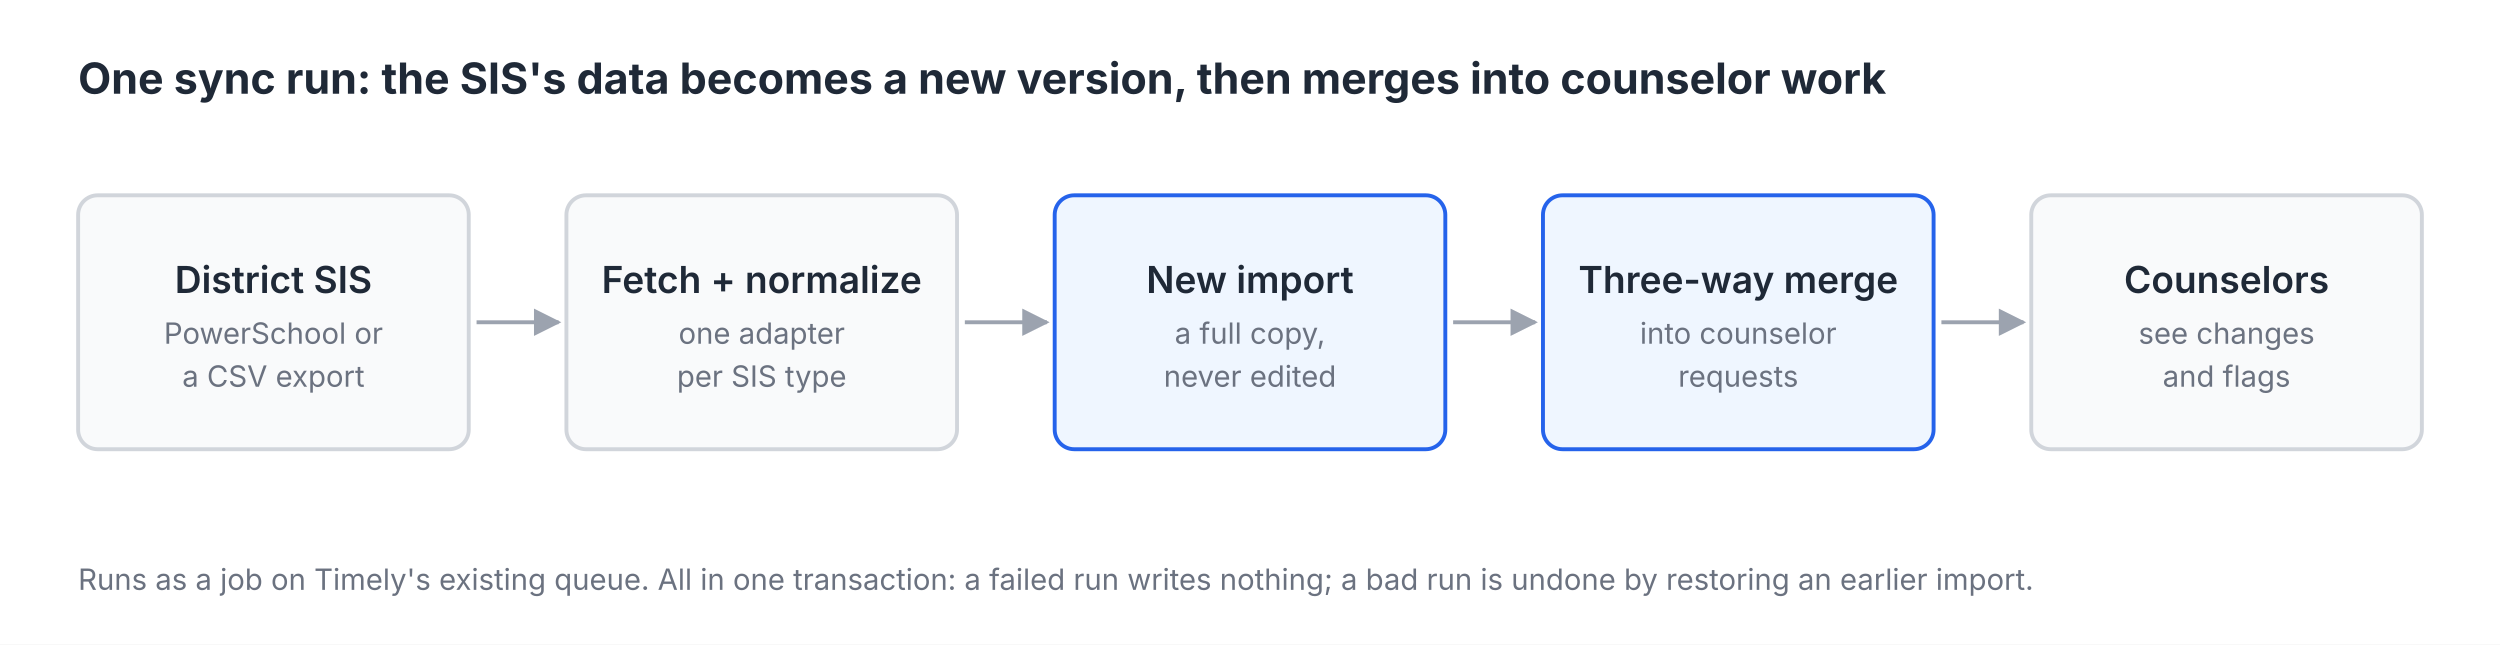
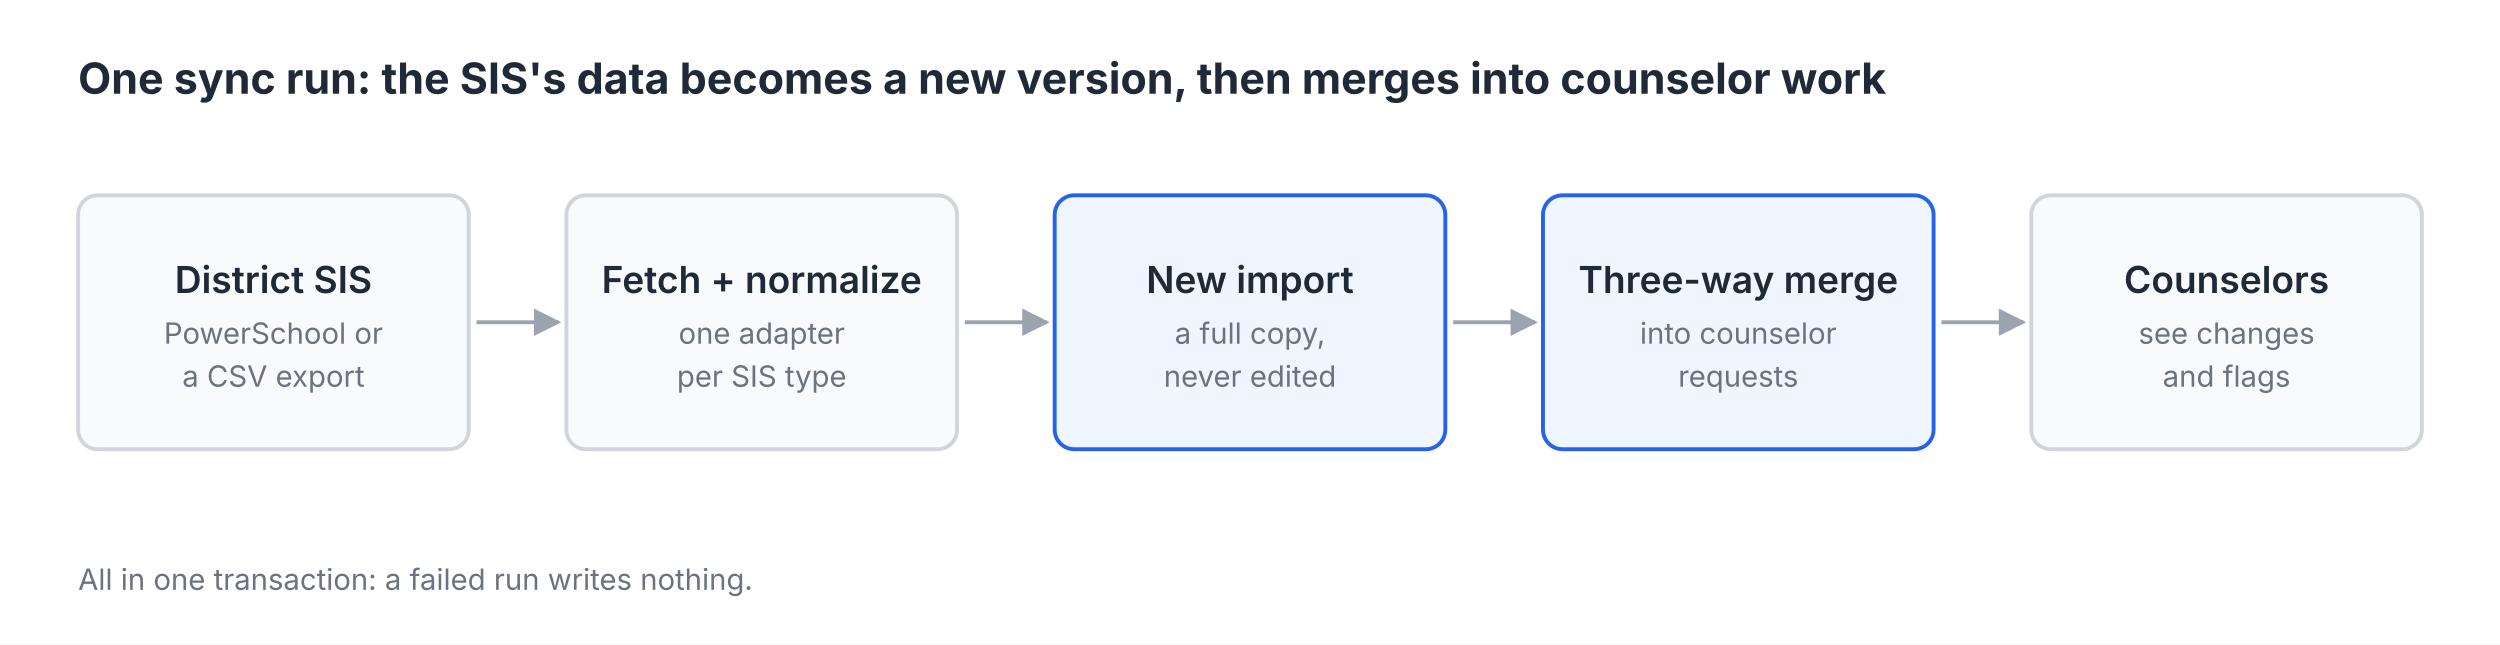
<svg xmlns="http://www.w3.org/2000/svg" width="1280" height="330" viewBox="0 0 1280 330" font-family="Inter, 'Segoe UI', Helvetica, Arial, sans-serif">
  <defs>
    <marker id="a" viewBox="0 0 10 10" refX="9" refY="5" markerWidth="7" markerHeight="7" orient="auto">
      <path d="M0,0 L10,5 L0,10 z" fill="#9ca3af" />
    </marker>
  </defs>
  <rect width="1280" height="330" fill="#ffffff" />
  <text x="40" y="48" text-anchor="start" font-size="22" font-weight="700" fill="#1f2937">One sync run: the SIS's data becomes a new version, then merges into counselor work</text>
  <rect x="40" y="100" width="200" height="130" rx="10" fill="#f9fafb" stroke="#d1d5db" stroke-width="2" />
  <text x="140.0" y="150.0" text-anchor="middle" font-size="19" font-weight="600" fill="#1f2937">District SIS</text>
  <text x="140.0" y="176.0" text-anchor="middle" font-size="15" fill="#6b7280">PowerSchool or</text>
  <text x="140.0" y="198.0" text-anchor="middle" font-size="15" fill="#6b7280">a CSV export</text>
  <rect x="290" y="100" width="200" height="130" rx="10" fill="#f9fafb" stroke="#d1d5db" stroke-width="2" />
  <text x="390.0" y="150.0" text-anchor="middle" font-size="19" font-weight="600" fill="#1f2937">Fetch + normalize</text>
  <text x="390.0" y="176.0" text-anchor="middle" font-size="15" fill="#6b7280">one adapter</text>
  <text x="390.0" y="198.0" text-anchor="middle" font-size="15" fill="#6b7280">per SIS type</text>
  <line x1="244" y1="165.0" x2="286" y2="165.0" stroke="#9ca3af" stroke-width="2" marker-end="url(#a)" />
  <rect x="540" y="100" width="200" height="130" rx="10" fill="#eff6ff" stroke="#2563eb" stroke-width="2" />
  <text x="640.0" y="150.0" text-anchor="middle" font-size="19" font-weight="600" fill="#1f2937">New import</text>
  <text x="640.0" y="176.0" text-anchor="middle" font-size="15" fill="#6b7280">a full copy,</text>
  <text x="640.0" y="198.0" text-anchor="middle" font-size="15" fill="#6b7280">never edited</text>
  <line x1="494" y1="165.0" x2="536" y2="165.0" stroke="#9ca3af" stroke-width="2" marker-end="url(#a)" />
  <rect x="790" y="100" width="200" height="130" rx="10" fill="#eff6ff" stroke="#2563eb" stroke-width="2" />
  <text x="890.0" y="150.0" text-anchor="middle" font-size="19" font-weight="600" fill="#1f2937">Three-way merge</text>
  <text x="890.0" y="176.0" text-anchor="middle" font-size="15" fill="#6b7280">into counselor</text>
  <text x="890.0" y="198.0" text-anchor="middle" font-size="15" fill="#6b7280">requests</text>
  <line x1="744" y1="165.0" x2="786" y2="165.0" stroke="#9ca3af" stroke-width="2" marker-end="url(#a)" />
  <rect x="1040" y="100" width="200" height="130" rx="10" fill="#f9fafb" stroke="#d1d5db" stroke-width="2" />
  <text x="1140.0" y="150.0" text-anchor="middle" font-size="19" font-weight="600" fill="#1f2937">Counselors</text>
  <text x="1140.0" y="176.0" text-anchor="middle" font-size="15" fill="#6b7280">see changes</text>
  <text x="1140.0" y="198.0" text-anchor="middle" font-size="15" fill="#6b7280">and flags</text>
  <line x1="994" y1="165.0" x2="1036" y2="165.0" stroke="#9ca3af" stroke-width="2" marker-end="url(#a)" />
-   <text x="40" y="302" text-anchor="start" font-size="15" font-weight="400" fill="#6b7280">Runs as a job on Timely's existing queue. All in one transaction: a failed run writes nothing; a bad run is undone by restoring an earlier import.</text>
+   <text x="40" y="302" text-anchor="start" font-size="15" font-weight="400" fill="#6b7280">All in one transaction: a failed run writes nothing.</text>
</svg>
